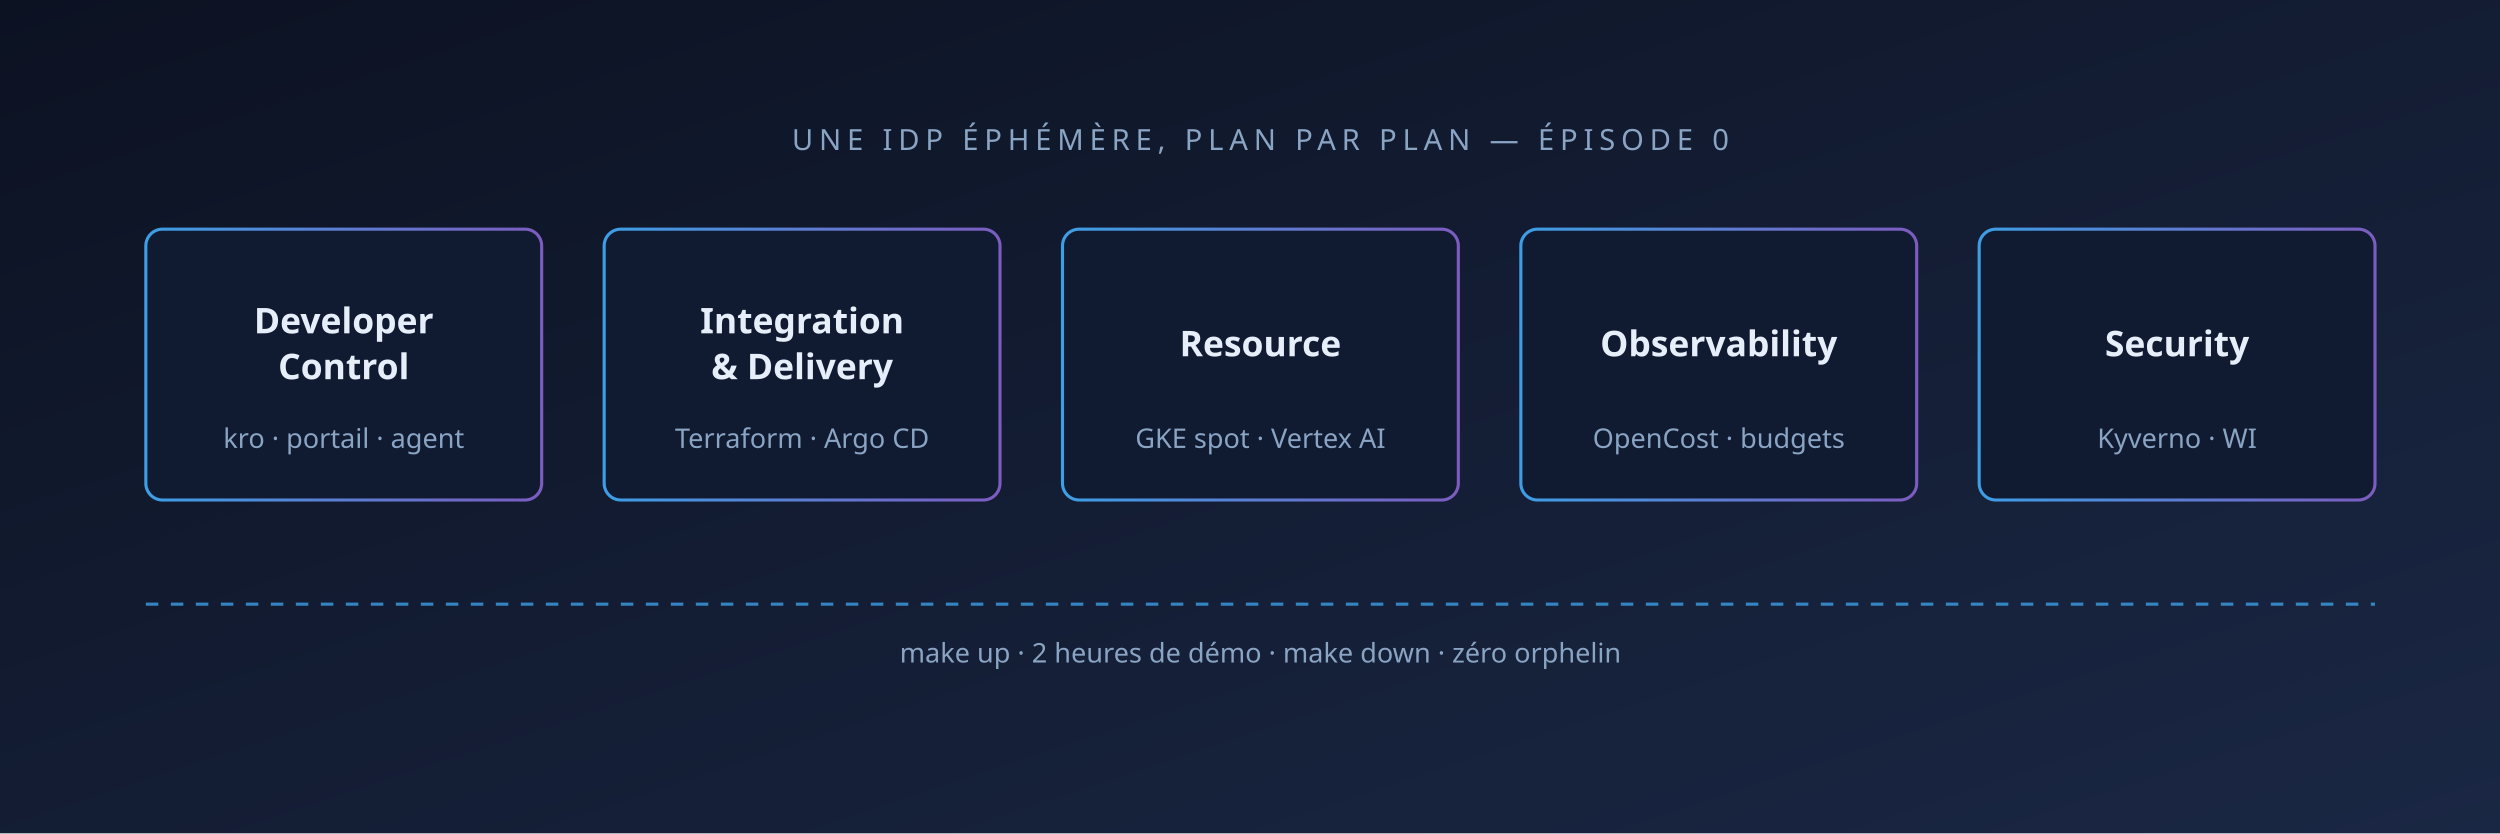
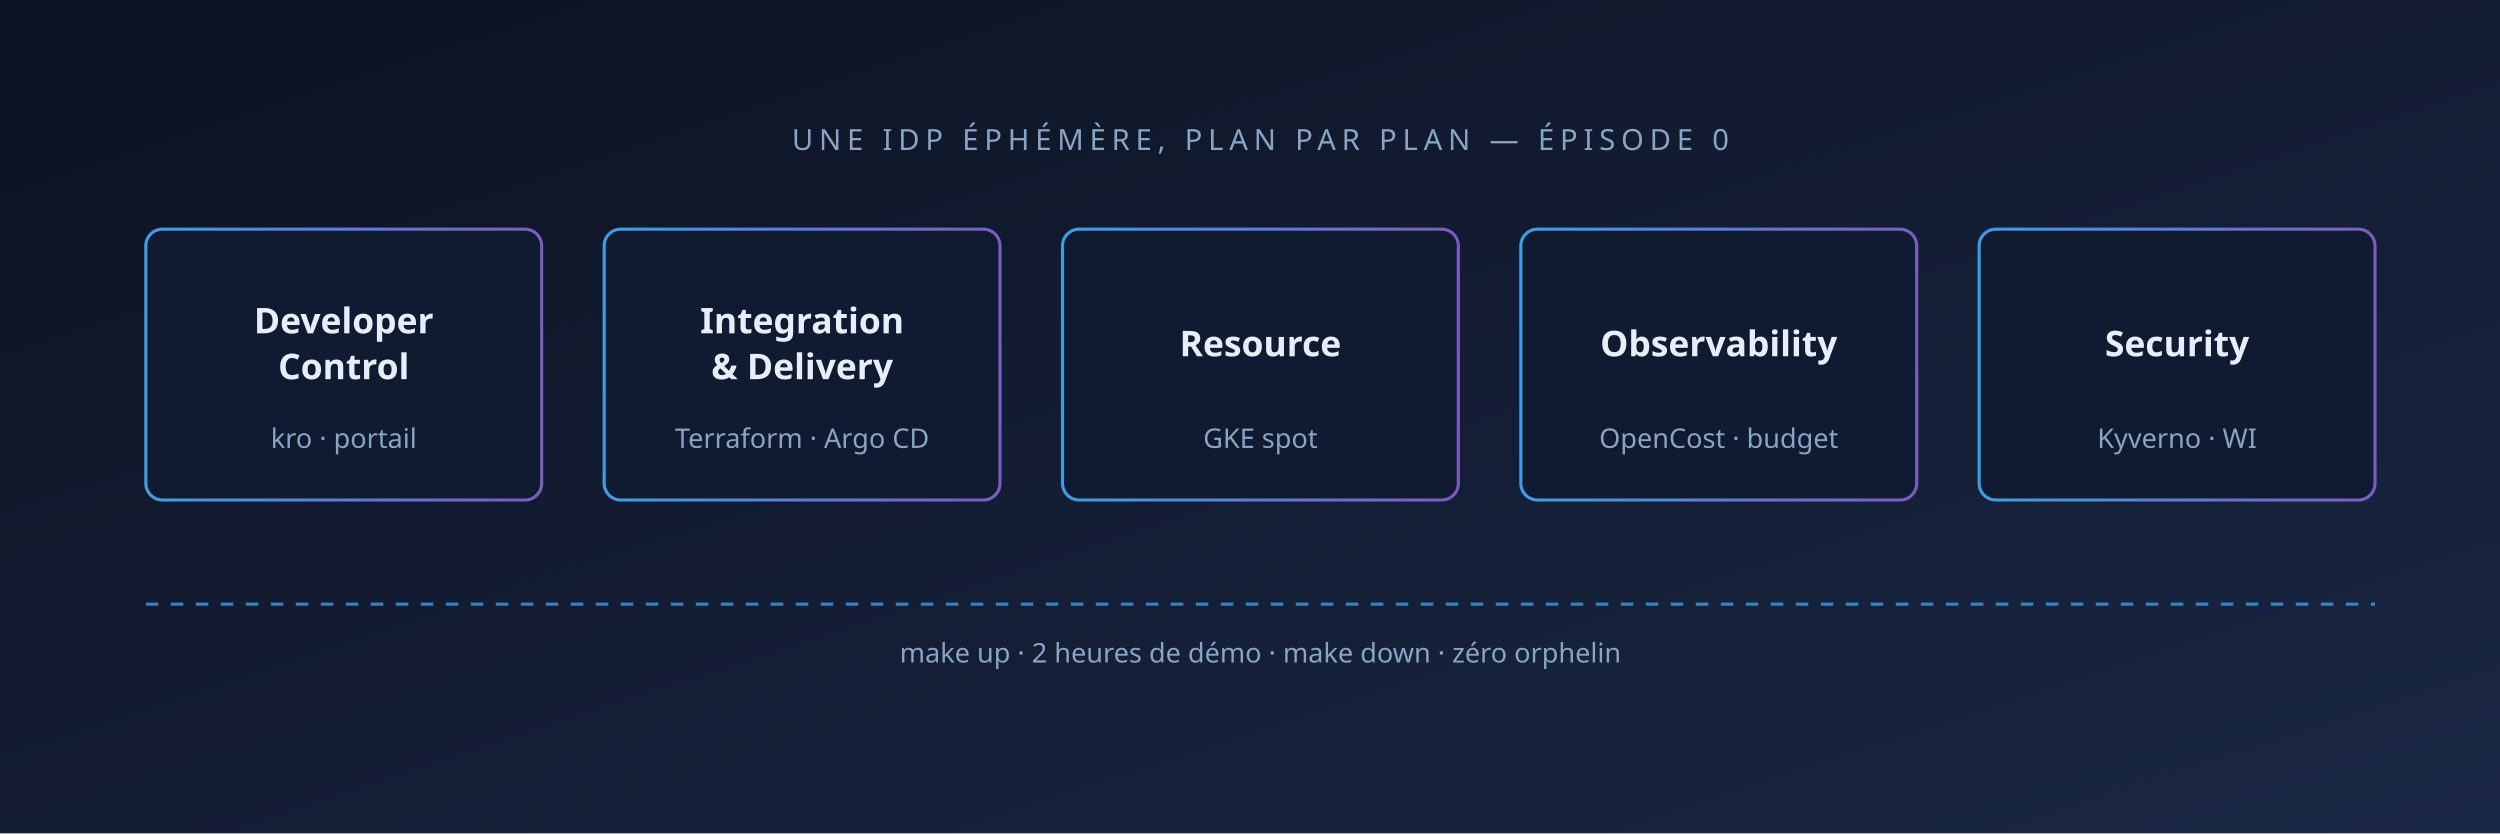
<svg xmlns="http://www.w3.org/2000/svg" viewBox="0 0 1200 400" role="img" aria-label="Les cinq plans d'une plateforme interne de développement, reliés par Git">
  <defs>
    <linearGradient id="bg" x1="0%" y1="0%" x2="100%" y2="100%">
      <stop offset="0%" style="stop-color:#0c1222" />
      <stop offset="100%" style="stop-color:#1a2744" />
    </linearGradient>
    <linearGradient id="accent" x1="0%" y1="0%" x2="100%" y2="0%">
      <stop offset="0%" style="stop-color:#3d9ee5" />
      <stop offset="100%" style="stop-color:#7c5cbf" />
    </linearGradient>
  </defs>
  <rect width="1200" height="400" fill="url(#bg)" />
  <g font-family="system-ui,sans-serif" text-anchor="middle">
    <g stroke="url(#accent)" stroke-width="1.5" fill="#101a30">
      <rect x="70" y="110" width="190" height="130" rx="8" />
      <rect x="290" y="110" width="190" height="130" rx="8" />
      <rect x="510" y="110" width="190" height="130" rx="8" />
      <rect x="730" y="110" width="190" height="130" rx="8" />
      <rect x="950" y="110" width="190" height="130" rx="8" />
    </g>
    <g fill="#e6eefa" font-size="17" font-weight="600">
      <text x="165" y="160">Developer</text>
      <text x="165" y="182">Control</text>
      <text x="385" y="160">Integration</text>
      <text x="385" y="182">&amp; Delivery</text>
      <text x="605" y="171">Resource</text>
      <text x="825" y="171">Observability</text>
      <text x="1045" y="171">Security</text>
    </g>
    <g fill="#8aa4c4" font-size="13">
-       <text x="165" y="215">kro · portail · agent</text>
+       <text x="165" y="215">kro · portail</text>
      <text x="385" y="215">Terraform · Argo CD</text>
-       <text x="605" y="215">GKE spot · Vertex AI</text>
-       <text x="825" y="215">OpenCost · budgets</text>
+       <text x="605" y="215">GKE spot</text>
+       <text x="825" y="215">OpenCost · budget</text>
      <text x="1045" y="215">Kyverno · WI</text>
    </g>
    <path d="M70 290 H1140" stroke="#3d9ee5" stroke-width="1.5" stroke-dasharray="6 6" opacity="0.8" />
    <text x="605" y="318" fill="#8aa4c4" font-size="13">make up  ·  2 heures de démo  ·  make down  ·  zéro orphelin</text>
    <text x="605" y="72" fill="#8aa4c4" font-size="14" letter-spacing="0.2em">UNE IDP ÉPHÉMÈRE, PLAN PAR PLAN — ÉPISODE 0</text>
  </g>
</svg>
